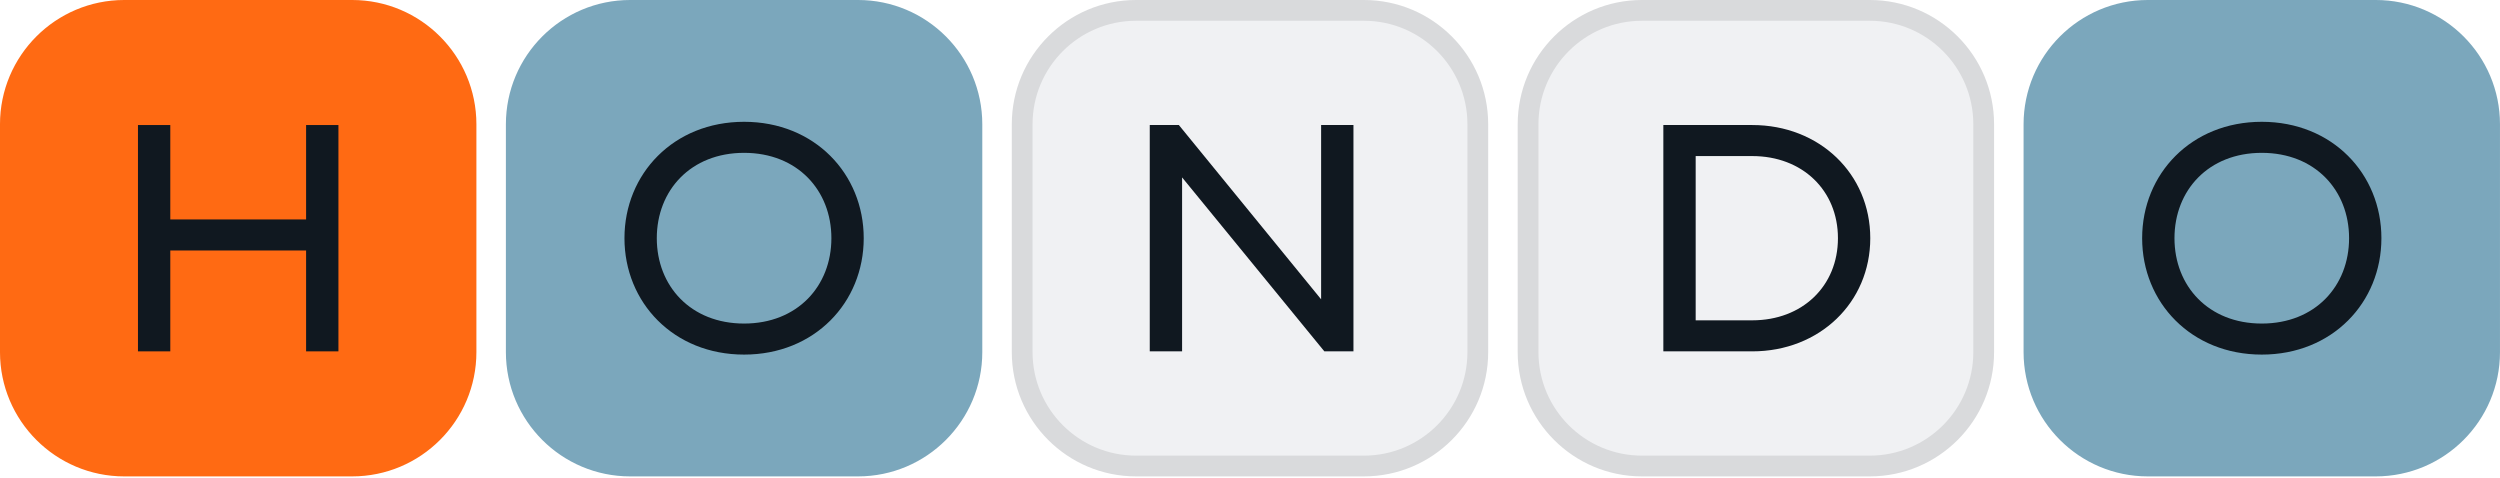
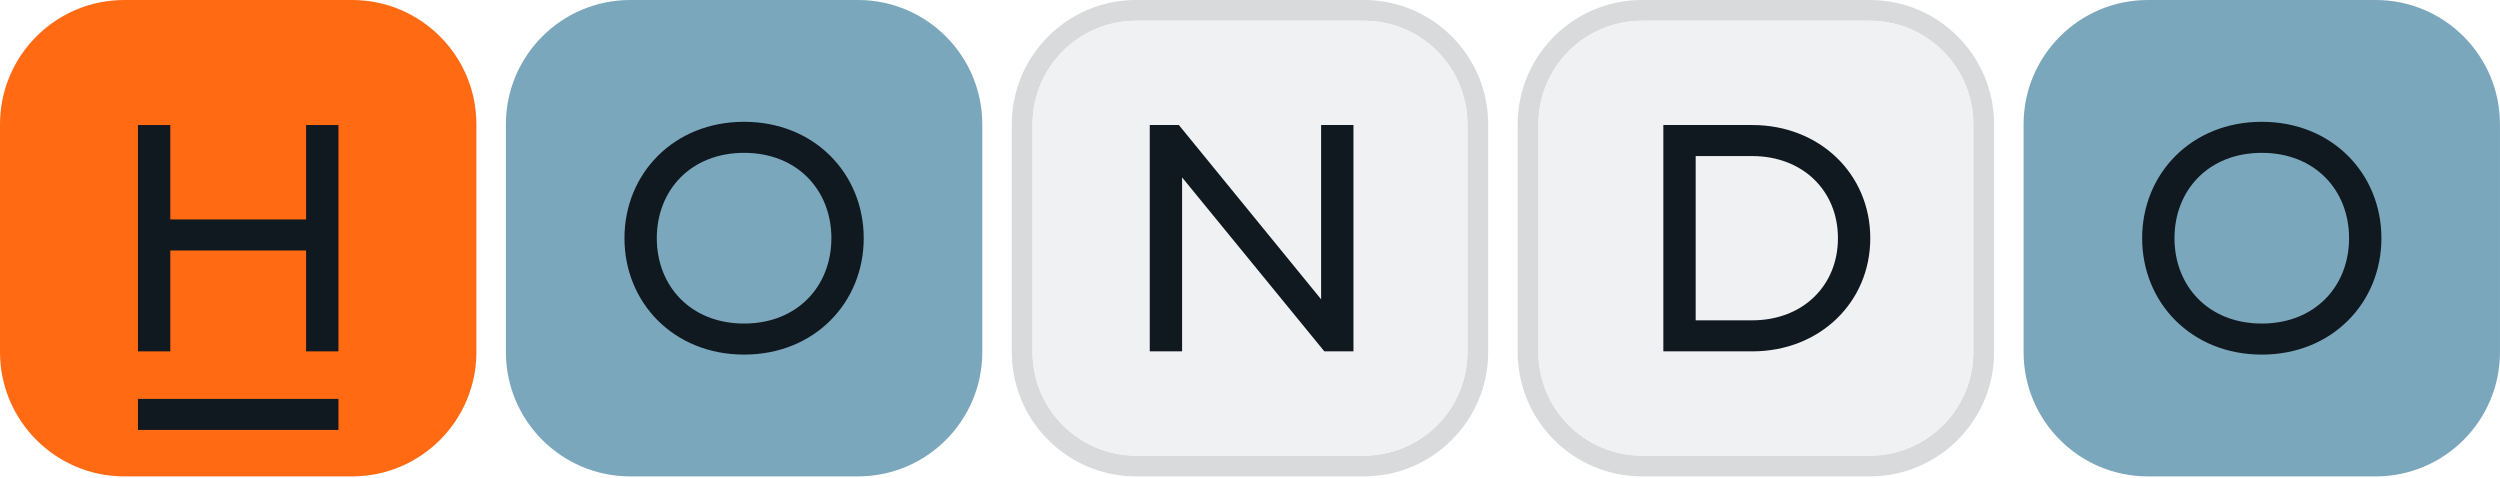
- <svg xmlns="http://www.w3.org/2000/svg" width="100%" height="100%" viewBox="0 0 858 164" version="1.1" xml:space="preserve" style="fill-rule:evenodd;clip-rule:evenodd;stroke-linecap:round;stroke-linejoin:round;stroke-miterlimit:1.5;">
-   <path d="M159.936,42.656c-0,-21.576 -17.517,-39.093 -39.094,-39.093l-78.186,-0c-21.576,-0 -39.094,17.517 -39.094,39.093l0,78.186c0,21.577 17.518,39.094 39.094,39.094l78.186,-0c21.577,-0 39.094,-17.517 39.094,-39.094l-0,-78.186Z" style="fill:#ff6a13;stroke:#ff6a13;stroke-width:7.13px;" />
-   <path d="M333.559,42.656c0,-21.576 -17.517,-39.093 -39.093,-39.093l-78.187,-0c-21.576,-0 -39.093,17.517 -39.093,39.093l-0,78.186c-0,21.577 17.517,39.094 39.093,39.094l78.187,-0c21.576,-0 39.093,-17.517 39.093,-39.094l0,-78.186Z" style="fill:#7ba7bc;stroke:#7ba7bc;stroke-width:7.13px;" />
-   <path d="M507.182,42.656c0,-21.576 -17.517,-39.094 -39.093,-39.094l-78.187,0.001c-21.576,-0 -39.093,17.517 -39.093,39.093l0,78.186c0,21.577 17.517,39.094 39.093,39.094l78.187,-0c21.576,-0 39.093,-17.517 39.093,-39.094l0,-78.186Z" style="fill:#f0f1f3;" />
-   <path d="M510.745,42.656c-0,-23.543 -19.114,-42.656 -42.656,-42.656l-78.187,0c-23.542,0 -42.655,19.113 -42.655,42.656c-0,-0 -0,78.186 -0,78.186c-0,23.543 19.113,42.656 42.655,42.656l78.187,0c23.542,0 42.656,-19.113 42.656,-42.656c-0,0 -0,-78.186 -0,-78.186Zm-7.125,-0l-0,78.186c-0,19.61 -15.921,35.531 -35.531,35.531c-0,0 -78.187,0 -78.187,0c-19.61,0 -35.53,-15.921 -35.53,-35.531l-0,-78.186c-0,-19.61 15.92,-35.531 35.53,-35.531c0,-0 78.187,-0 78.187,-0c19.61,-0 35.531,15.921 35.531,35.531Z" style="fill:#d9dadc;" />
-   <path d="M680.806,42.656c-0,-21.576 -17.518,-39.093 -39.094,-39.093l-78.186,-0c-21.577,-0 -39.094,17.517 -39.094,39.093l0,78.186c0,21.577 17.517,39.094 39.094,39.094l78.186,-0c21.576,-0 39.094,-17.517 39.094,-39.094l-0,-78.186Z" style="fill:#f0f1f3;" />
+ <svg xmlns="http://www.w3.org/2000/svg" width="100%" height="100%" viewBox="0 0 858 164" version="1.1" xml:space="preserve" style="fill-rule:evenodd;clip-rule:evenodd;stroke-linejoin:round;stroke-miterlimit:2;">
+   <path d="M163.498,42.656c0,-23.543 -19.113,-42.656 -42.656,-42.656l-78.186,0c-23.543,0 -42.656,19.113 -42.656,42.656l-0,78.186c-0,23.543 19.113,42.656 42.656,42.656l78.186,0c23.543,0 42.656,-19.113 42.656,-42.656c0,0 0,-78.186 0,-78.186Z" style="fill:#ff6a13;" />
+   <path d="M337.122,42.656c-0,-23.543 -19.114,-42.656 -42.656,-42.656l-78.187,0c-23.542,0 -42.656,19.113 -42.656,42.656c0,-0 0,78.186 0,78.186c0,23.543 19.114,42.656 42.656,42.656l78.187,0c23.542,0 42.656,-19.113 42.656,-42.656l-0,-78.186Z" style="fill:#7ba7bc;" />
+   <path d="M510.745,42.656c-0,-23.543 -19.114,-42.656 -42.656,-42.656l-78.187,-0c-23.542,-0 -42.655,19.113 -42.655,42.656c-0,-0 -0,78.186 -0,78.186c-0,23.543 19.113,42.656 42.655,42.656l78.187,0c23.542,0 42.656,-19.113 42.656,-42.656c-0,0 -0,-78.186 -0,-78.186Zm-7.125,-0l-0,78.186c-0,19.61 -15.921,35.531 -35.531,35.531c-0,0 -78.187,0 -78.187,0c-19.61,0 -35.53,-15.921 -35.53,-35.531l-0,-78.186c-0,-19.61 15.92,-35.531 35.53,-35.531c0,-0 78.187,-0 78.187,-0c19.61,-0 35.531,15.921 35.531,35.531Z" style="fill:#d9dadc;" />
+   <path d="M503.62,42.656l-0,78.186c-0,19.61 -15.921,35.531 -35.531,35.531c-0,0 -78.187,0 -78.187,0c-19.61,0 -35.53,-15.921 -35.53,-35.531l-0,-78.186c-0,-19.61 15.92,-35.531 35.53,-35.531c0,-0 78.187,-0 78.187,-0c19.61,-0 35.531,15.921 35.531,35.531Z" style="fill:#f0f1f3;" />
  <path d="M684.368,42.656c0,-23.543 -19.113,-42.656 -42.656,-42.656l-78.186,0c-23.543,0 -42.656,19.113 -42.656,42.656l-0,78.186c-0,23.543 19.113,42.656 42.656,42.656l78.186,0c23.543,0 42.656,-19.113 42.656,-42.656c0,0 0,-78.186 0,-78.186Zm-7.125,-0l0,78.186c0,19.61 -15.921,35.531 -35.531,35.531c0,0 -78.186,0 -78.186,0c-19.61,0 -35.531,-15.921 -35.531,-35.531c-0,0 -0,-78.186 -0,-78.186c-0,-19.61 15.921,-35.531 35.531,-35.531c-0,0 78.186,0 78.186,0c19.61,0 35.531,15.921 35.531,35.531Z" style="fill:#d9dadc;" />
-   <path d="M854.429,42.656c-0,-21.576 -17.517,-39.094 -39.094,-39.094l-78.186,0.001c-21.576,-0 -39.093,17.517 -39.093,39.093l-0,78.186c-0,21.577 17.517,39.094 39.093,39.094l78.186,-0c21.577,-0 39.094,-17.517 39.094,-39.094l-0,-78.186Z" style="fill:#7ba7bc;stroke:#7ba7bc;stroke-width:7.13px;" />
+   <path d="M677.243,42.656l0,78.186c0,19.61 -15.921,35.531 -35.531,35.531c0,0 -78.186,0 -78.186,0c-19.61,0 -35.531,-15.921 -35.531,-35.531c-0,0 -0,-78.186 -0,-78.186c-0,-19.61 15.921,-35.531 35.531,-35.531c-0,0 78.186,0 78.186,0c19.61,0 35.531,15.921 35.531,35.531Z" style="fill:#f0f1f3;" />
+   <path d="M857.991,42.656c0,-23.543 -19.113,-42.656 -42.656,-42.656l-78.186,-0c-23.543,-0 -42.656,19.113 -42.656,42.656c0,-0 0,78.186 0,78.186c0,23.543 19.113,42.656 42.656,42.656l78.186,0c23.543,0 42.656,-19.113 42.656,-42.656l0,-78.186Z" style="fill:#7ba7bc;" />
  <path d="M255.372,121.697c24.191,0 41.058,-17.866 41.058,-39.948c0,-22.082 -16.867,-39.948 -41.058,-39.948c-24.19,0 -41.057,17.866 -41.057,39.948c-0,22.082 16.867,39.948 41.057,39.948Zm0,-10.653c-18.309,0 -29.961,-12.872 -29.961,-29.295c0,-16.423 11.652,-29.295 29.961,-29.295c18.31,-0 29.961,12.872 29.961,29.295c0,16.423 -11.651,29.295 -29.961,29.295Z" style="fill:#101820;fill-rule:nonzero;" />
  <path d="M453.408,42.911l0,59.811l-48.825,-59.811l-9.987,-0l0,77.676l11.097,0l-0,-59.7l48.825,59.7l9.987,0l-0,-77.676l-11.097,-0Z" style="fill:#101820;fill-rule:nonzero;" />
  <path d="M601.375,42.911l-30.515,-0l-0,77.676l30.515,0c23.081,0 40.503,-16.756 40.503,-38.838c0,-22.082 -17.422,-38.838 -40.503,-38.838Zm0,67.024l-19.419,-0l0,-56.371l19.419,-0c17.2,-0 29.407,11.762 29.407,28.185c-0,16.423 -12.207,28.186 -29.407,28.186Z" style="fill:#101820;fill-rule:nonzero;" />
  <path d="M776.242,121.697c24.191,0 41.058,-17.866 41.058,-39.948c-0,-22.082 -16.867,-39.948 -41.058,-39.948c-24.191,0 -41.057,17.866 -41.057,39.948c-0,22.082 16.866,39.948 41.057,39.948Zm0,-10.653c-18.309,0 -29.961,-12.872 -29.961,-29.295c0,-16.423 11.652,-29.295 29.961,-29.295c18.31,-0 29.961,12.872 29.961,29.295c0,16.423 -11.651,29.295 -29.961,29.295Z" style="fill:#101820;fill-rule:nonzero;" />
  <path d="M105.052,85.966l0,34.621l11.097,0l-0,-77.676l-11.097,-0l0,32.402l-46.606,0l0,-32.402l-11.097,-0l0,77.676l11.097,0l0,-34.621l46.606,-0Z" style="fill:#101820;fill-rule:nonzero;" />
+   <rect x="47.349" y="136.901" width="68.799" height="10.653" style="fill:#101820;" />
</svg>
